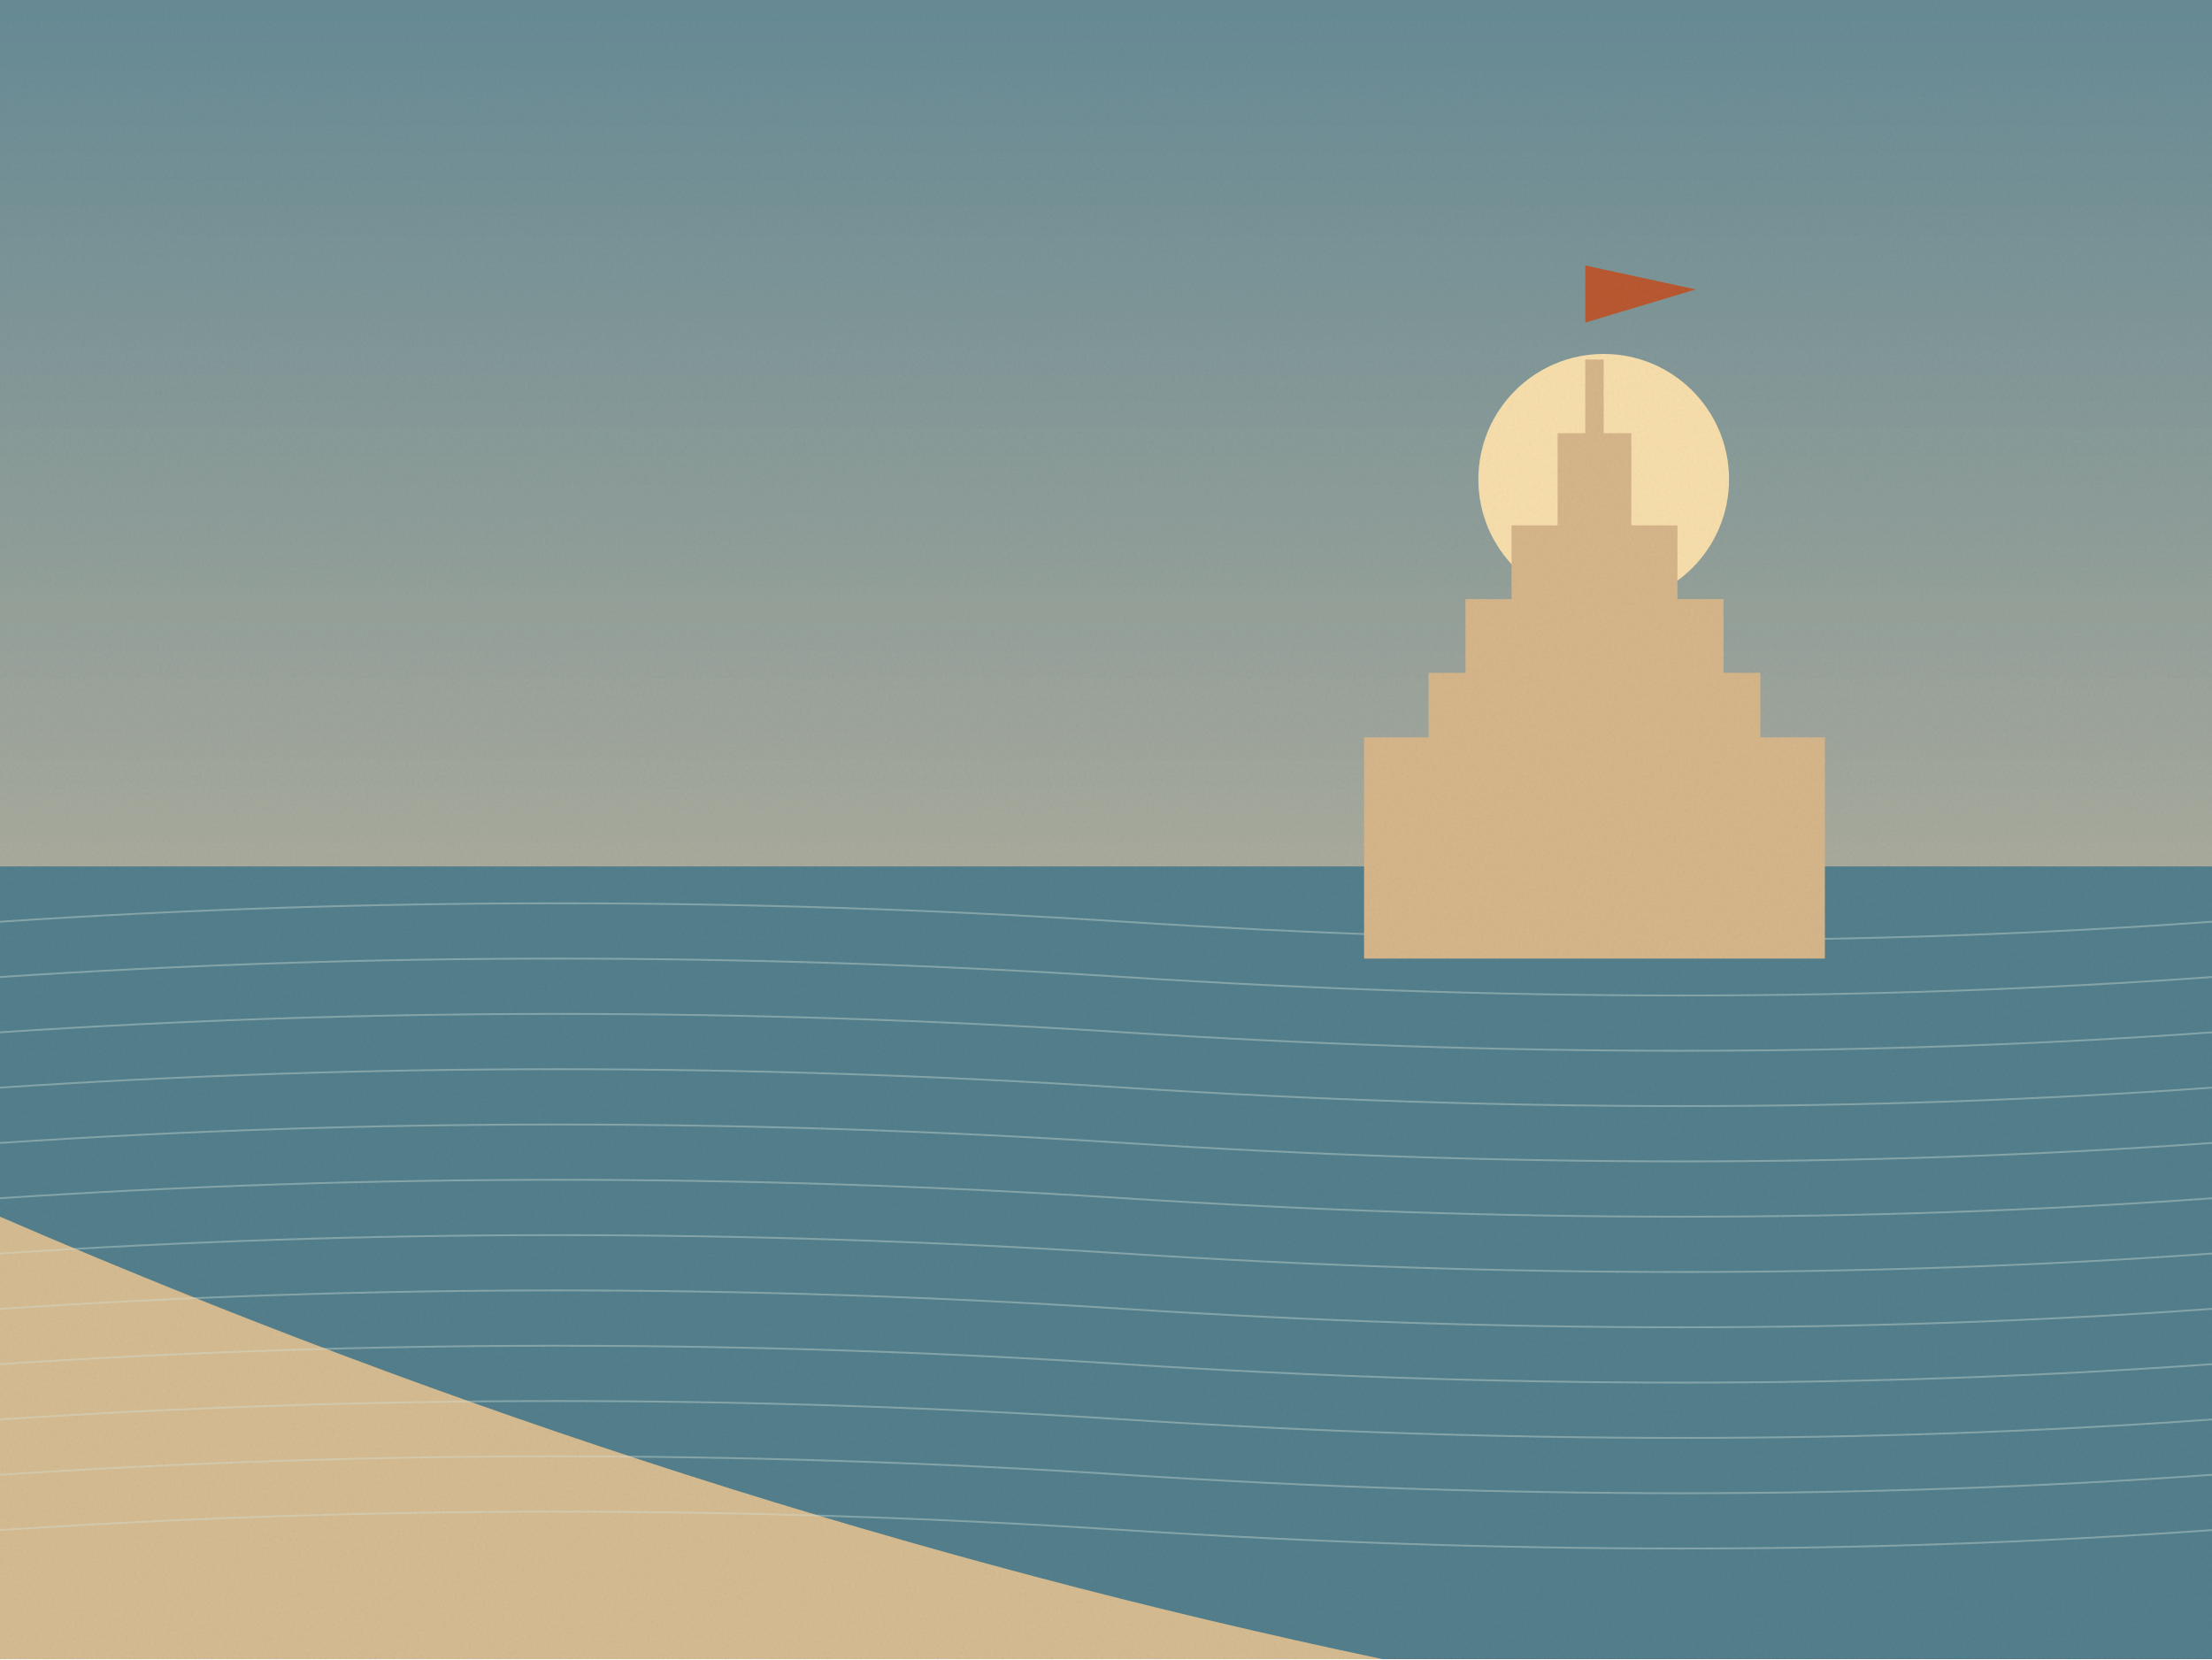
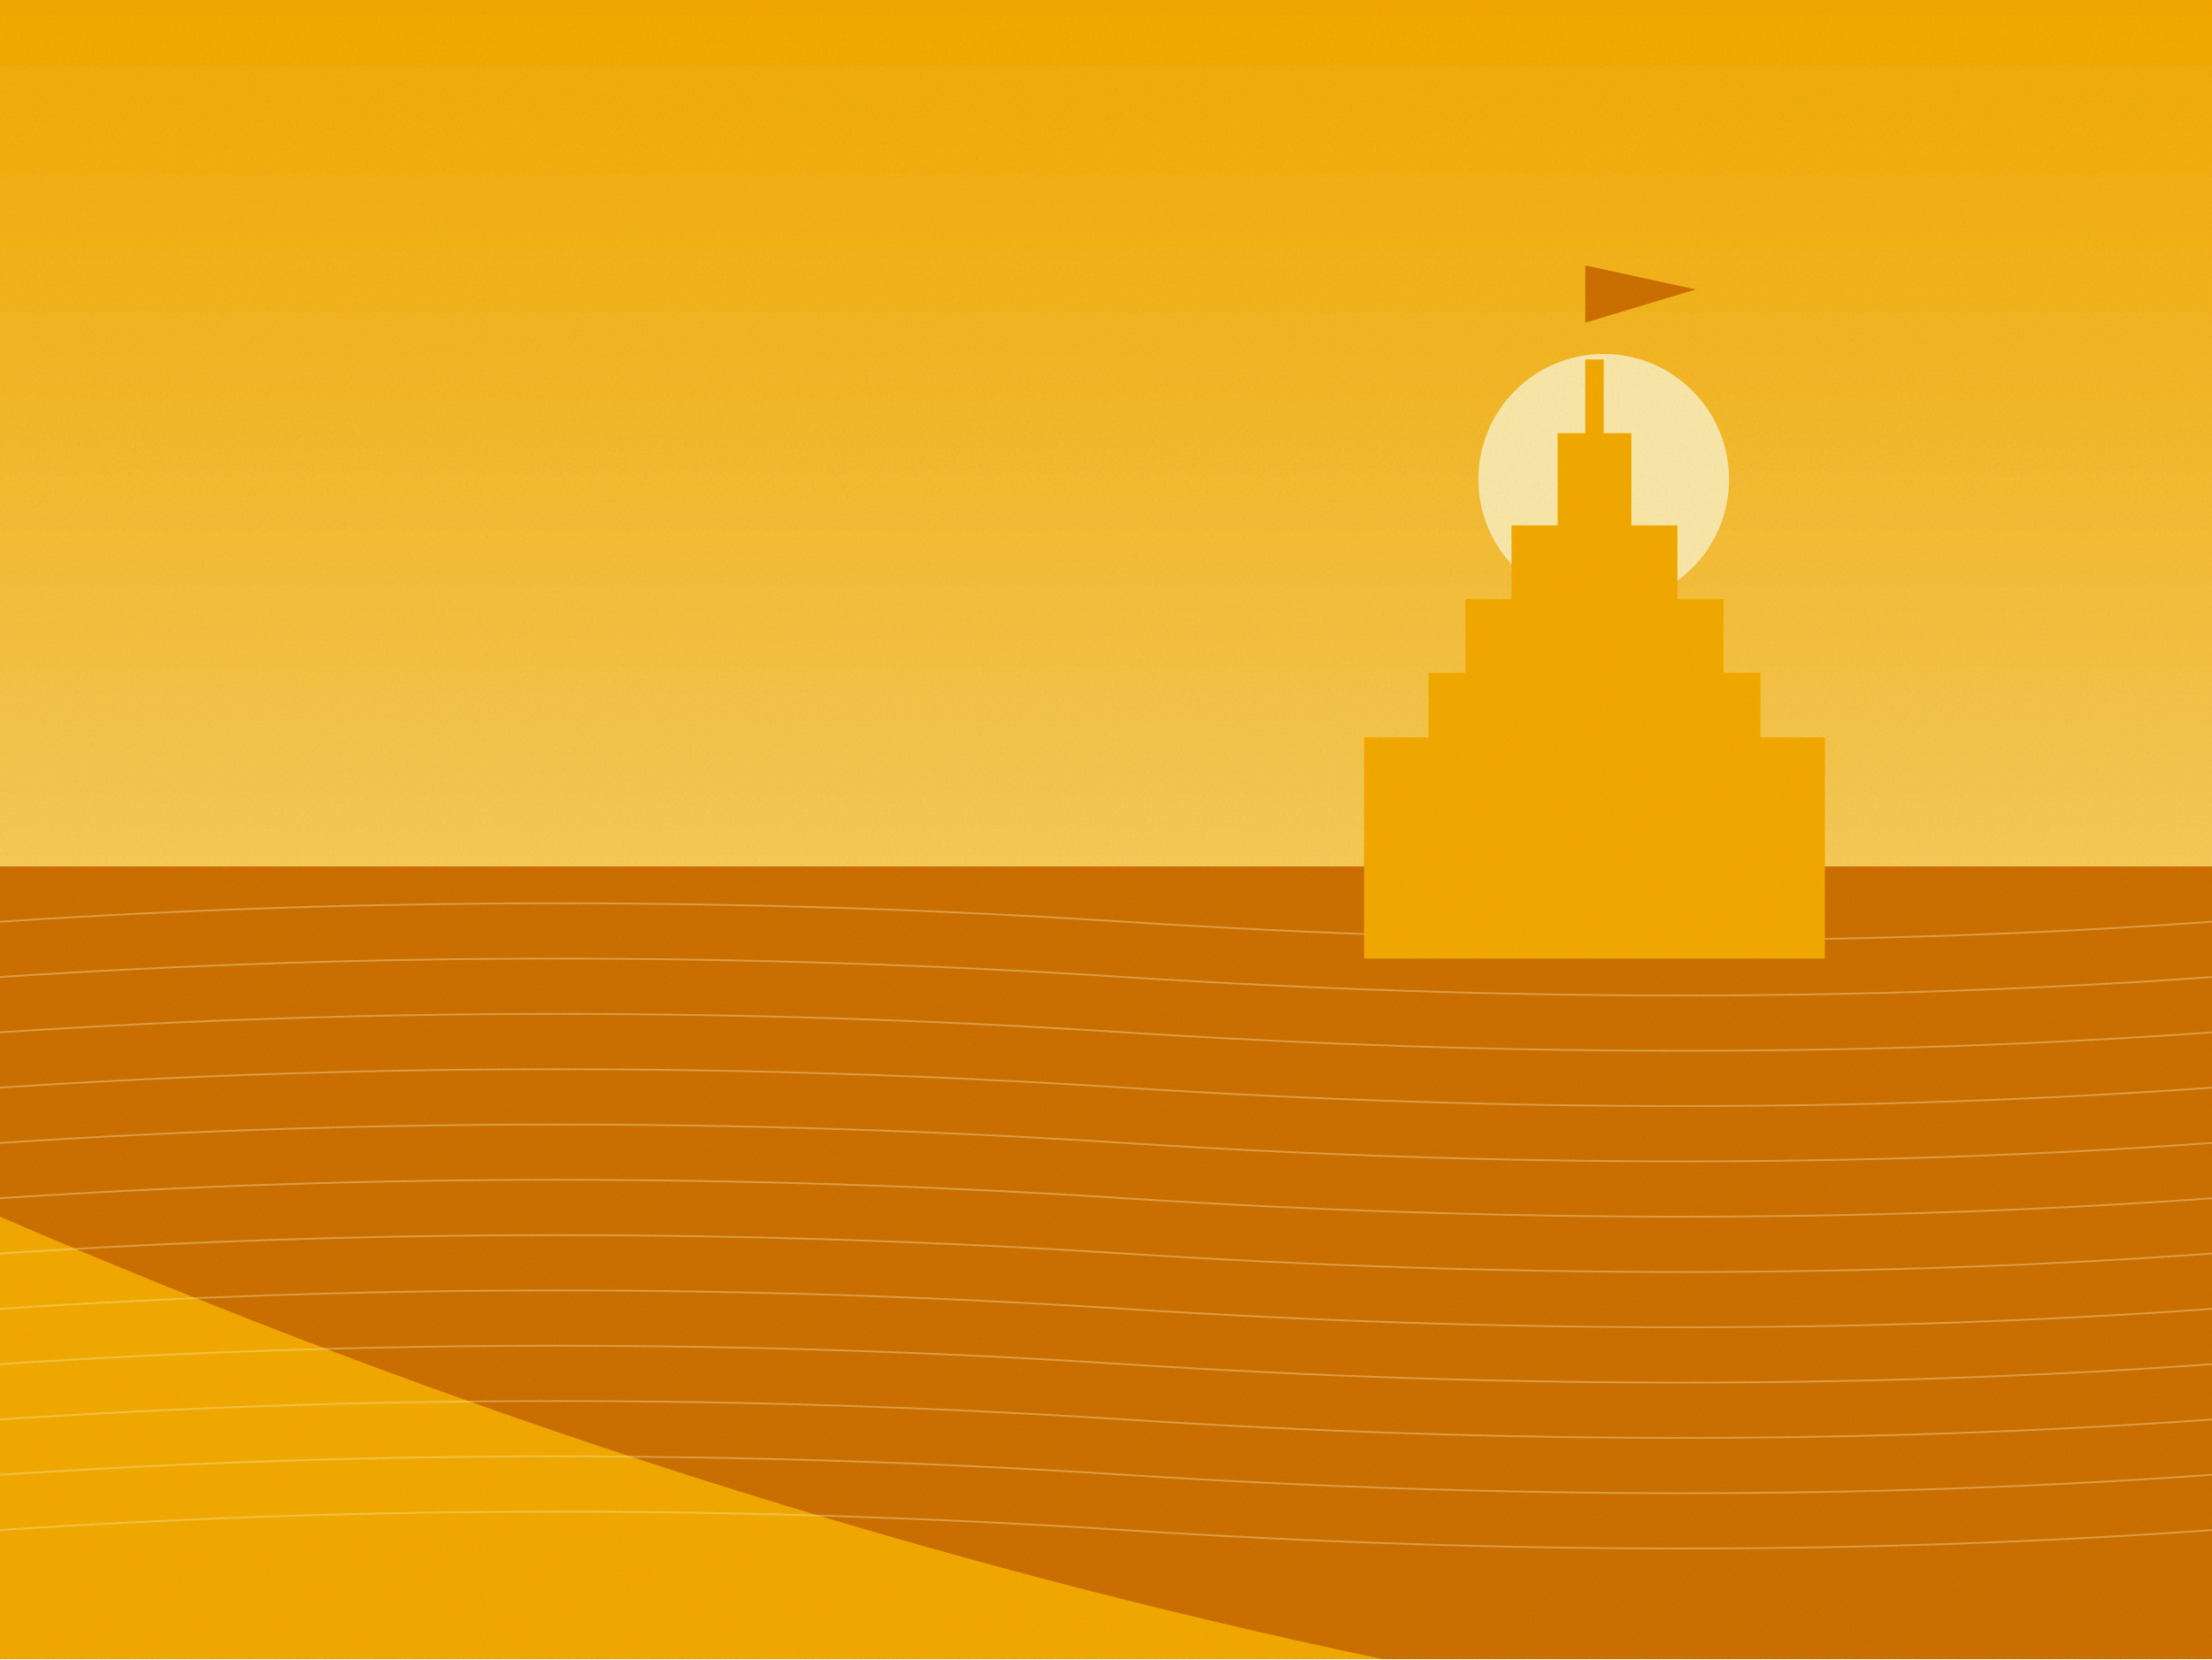
<svg xmlns="http://www.w3.org/2000/svg" width="1200" height="900" viewBox="0 0 1200 900">
  <defs>
    <linearGradient id="sky" x2="0" y2="1">
-       <stop stop-color="#678b96" />
-       <stop offset="1" stop-color="#e5c7a2" />
+       <stop stop-color="#F2A900" />
+       <stop offset="1" stop-color="#F9E6A8" />
    </linearGradient>
    <linearGradient id="ground" x2="0" y2="1">
-       <stop stop-color="#f8eee0" />
-       <stop offset="1" stop-color="#bdbeb6" />
+       <stop stop-color="#F9E6A8" />
+       <stop offset="1" stop-color="#F2A900" />
    </linearGradient>
    <filter id="grain">
      <feTurbulence type="fractalNoise" baseFrequency=".65" numOctaves="3" stitchTiles="stitch" />
      <feColorMatrix type="saturate" values="0" />
      <feComponentTransfer>
        <feFuncA type="linear" slope=".12" />
      </feComponentTransfer>
      <feBlend in="SourceGraphic" mode="multiply" />
    </filter>
  </defs>
  <g filter="url(#grain)">
    <path fill="url(#sky)" d="M0 0h1200v900H0z" />
-     <circle cx="870" cy="260" r="68" fill="#f7deac" />
-     <path fill="#527f8c" d="M0 470h1200v430H0z" />
-     <path fill="#d5bb91" d="M0 900V660Q370 820 750 900z" />
-     <path d="M0 500q300 -20 610 0t590 0" stroke="#d2e2d7" fill="none" opacity=".4" />
-     <path d="M0 530q300 -20 610 0t590 0" stroke="#d2e2d7" fill="none" opacity=".4" />
-     <path d="M0 560q300 -20 610 0t590 0" stroke="#d2e2d7" fill="none" opacity=".4" />
-     <path d="M0 590q300 -20 610 0t590 0" stroke="#d2e2d7" fill="none" opacity=".4" />
-     <path d="M0 620q300 -20 610 0t590 0" stroke="#d2e2d7" fill="none" opacity=".4" />
-     <path d="M0 650q300 -20 610 0t590 0" stroke="#d2e2d7" fill="none" opacity=".4" />
-     <path d="M0 680q300 -20 610 0t590 0" stroke="#d2e2d7" fill="none" opacity=".4" />
-     <path d="M0 710q300 -20 610 0t590 0" stroke="#d2e2d7" fill="none" opacity=".4" />
-     <path d="M0 740q300 -20 610 0t590 0" stroke="#d2e2d7" fill="none" opacity=".4" />
-     <path d="M0 770q300 -20 610 0t590 0" stroke="#d2e2d7" fill="none" opacity=".4" />
-     <path d="M0 800q300 -20 610 0t590 0" stroke="#d2e2d7" fill="none" opacity=".4" />
-     <path d="M0 830q300 -20 610 0t590 0" stroke="#d2e2d7" fill="none" opacity=".4" />
-     <path d="M740 520V400h35v-35h20v-40h25v-40h25v-50h15v-40h10v40h15v50h25v40h25v40h20v35h35v120z" fill="#d6b58a" />
-     <path d="M860 192v-48l60 13-60 18" fill="#b95930" />
+     <circle cx="870" cy="260" r="68" fill="#F9E6A8" />
+     <path fill="#CC6F00" d="M0 470h1200v430H0z" />
+     <path fill="#F2A900" d="M0 900V660Q370 820 750 900z" />
+     <path d="M0 500q300 -20 610 0t590 0" stroke="#F9E6A8" fill="none" opacity=".4" />
+     <path d="M0 530q300 -20 610 0t590 0" stroke="#F9E6A8" fill="none" opacity=".4" />
+     <path d="M0 560q300 -20 610 0t590 0" stroke="#F9E6A8" fill="none" opacity=".4" />
+     <path d="M0 590q300 -20 610 0t590 0" stroke="#F9E6A8" fill="none" opacity=".4" />
+     <path d="M0 620q300 -20 610 0t590 0" stroke="#F9E6A8" fill="none" opacity=".4" />
+     <path d="M0 650q300 -20 610 0t590 0" stroke="#F9E6A8" fill="none" opacity=".4" />
+     <path d="M0 680q300 -20 610 0t590 0" stroke="#F9E6A8" fill="none" opacity=".4" />
+     <path d="M0 710q300 -20 610 0t590 0" stroke="#F9E6A8" fill="none" opacity=".4" />
+     <path d="M0 740q300 -20 610 0t590 0" stroke="#F9E6A8" fill="none" opacity=".4" />
+     <path d="M0 770q300 -20 610 0t590 0" stroke="#F9E6A8" fill="none" opacity=".4" />
+     <path d="M0 800q300 -20 610 0t590 0" stroke="#F9E6A8" fill="none" opacity=".4" />
+     <path d="M0 830q300 -20 610 0t590 0" stroke="#F9E6A8" fill="none" opacity=".4" />
+     <path d="M740 520V400h35v-35h20v-40h25v-40h25v-50h15v-40h10v40h15v50h25v40h25v40h20v35h35v120z" fill="#F2A900" />
+     <path d="M860 192v-48l60 13-60 18" fill="#CC6F00" />
  </g>
</svg>
